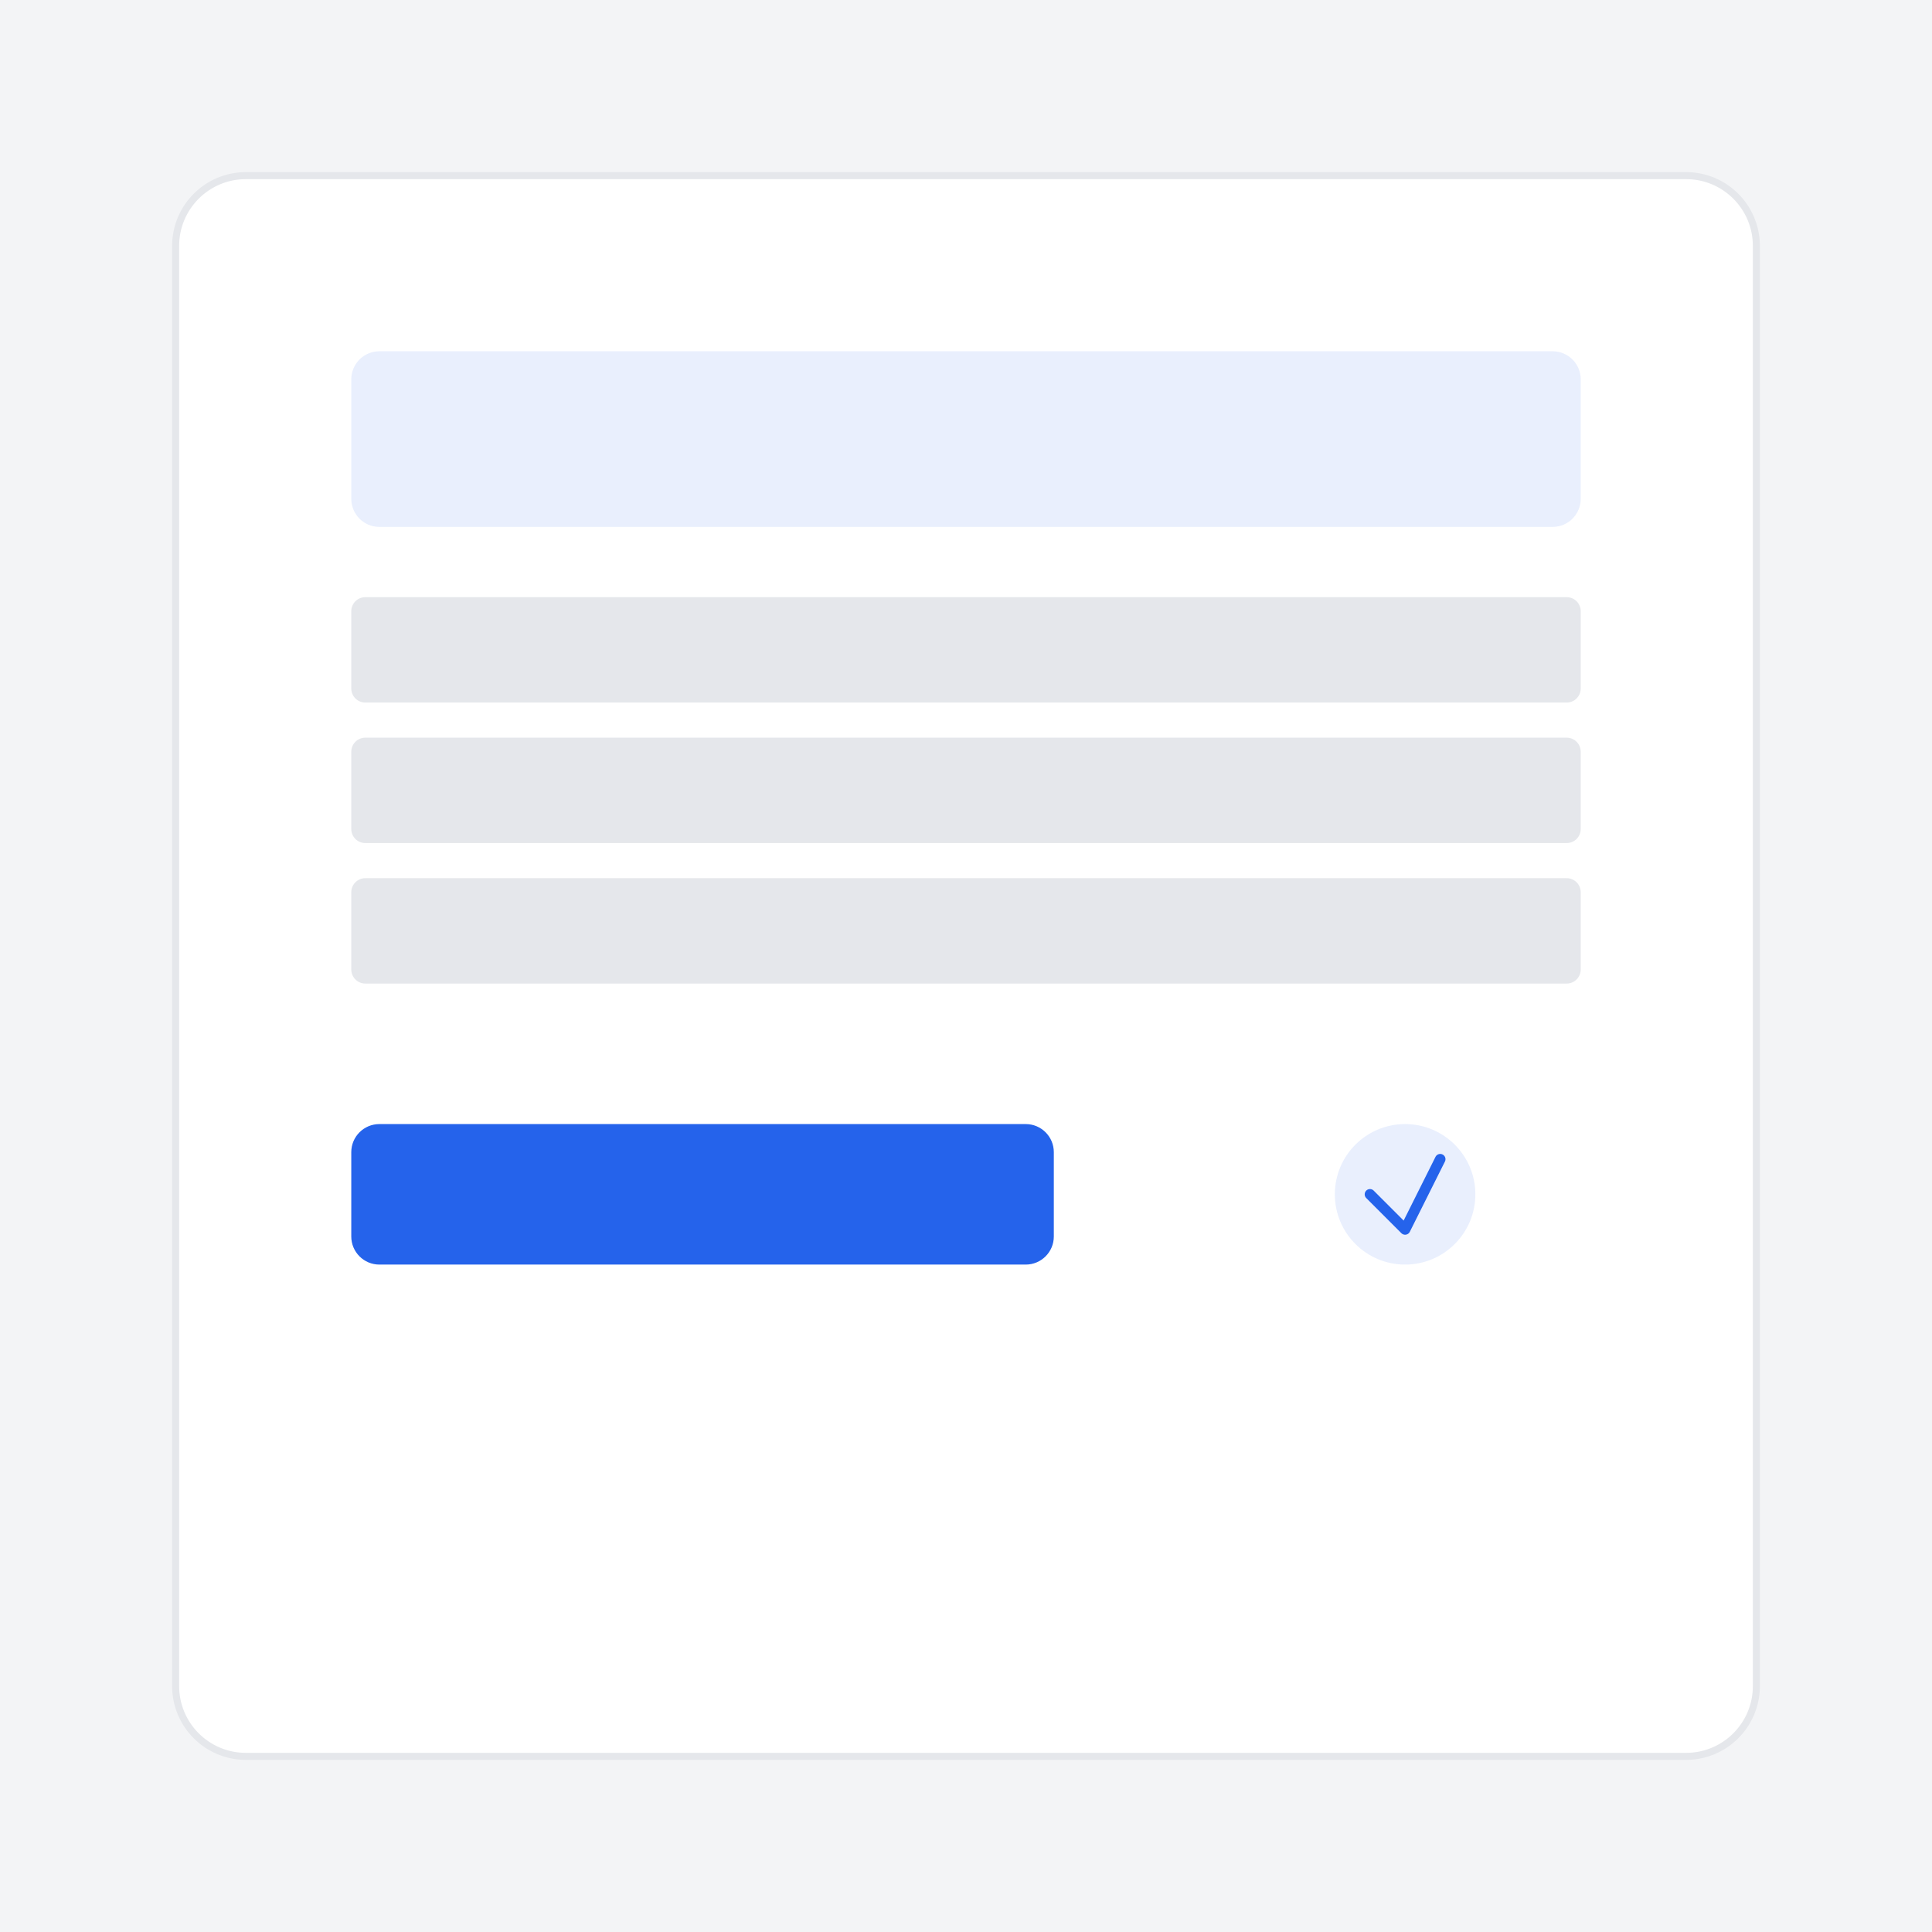
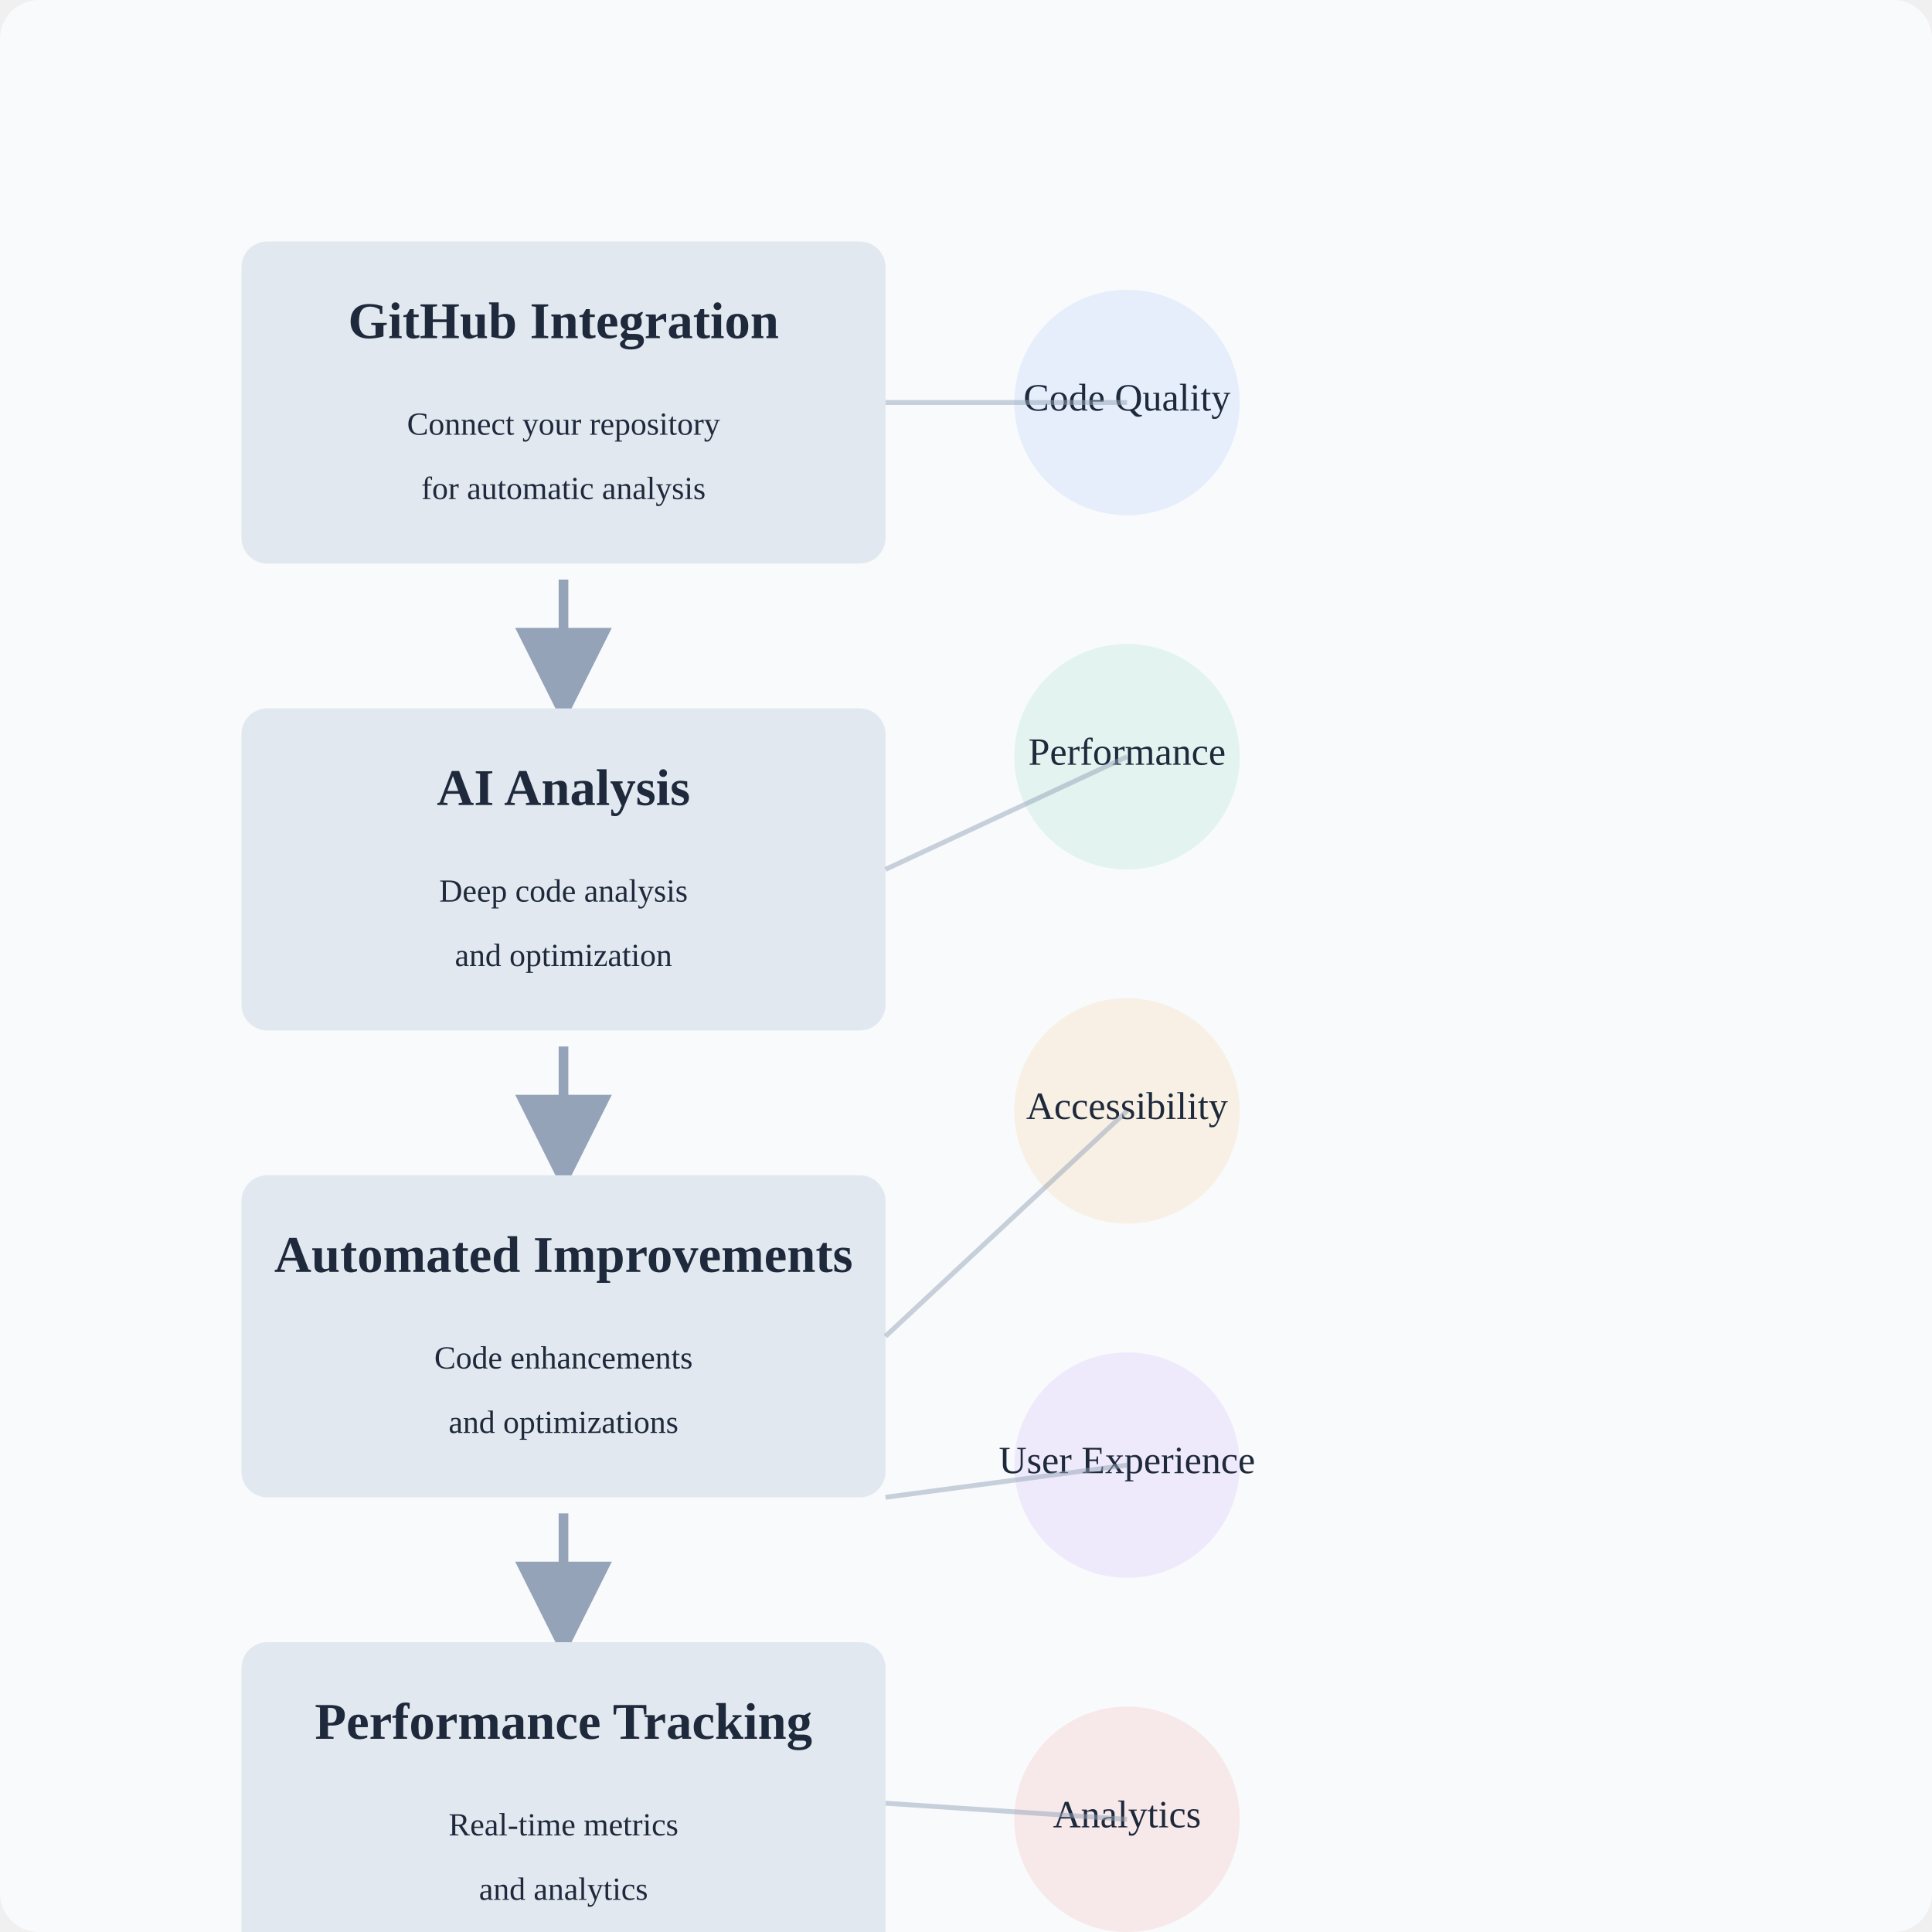
- <svg xmlns="http://www.w3.org/2000/svg" width="550" height="550" viewBox="0 0 550 550" fill="none">
-   <rect width="550" height="550" fill="#F3F4F6" />
-   <rect x="50" y="50" width="450" height="450" rx="20" fill="white" stroke="#E5E7EB" stroke-width="2" />
-   <rect x="100" y="100" width="350" height="50" rx="8" fill="#2563EB" fill-opacity="0.1" />
-   <rect x="100" y="170" width="350" height="30" rx="4" fill="#E5E7EB" />
-   <rect x="100" y="210" width="350" height="30" rx="4" fill="#E5E7EB" />
-   <rect x="100" y="250" width="350" height="30" rx="4" fill="#E5E7EB" />
-   <rect x="100" y="320" width="200" height="40" rx="8" fill="#2563EB" />
-   <circle cx="400" cy="340" r="20" fill="#2563EB" fill-opacity="0.1" />
-   <path d="M390 340L400 350L410 330" stroke="#2563EB" stroke-width="3" stroke-linecap="round" stroke-linejoin="round" />
+ <svg xmlns="http://www.w3.org/2000/svg" width="1200" height="1200" viewBox="0 0 1200 1200">
+   <rect width="1200" height="1200" fill="#f8fafc" rx="24" ry="24" />
+   <g transform="translate(150, 150)">
+     <g transform="translate(0, 0)">
+       <rect x="0" y="0" width="400" height="200" fill="#e2e8f0" rx="16" ry="16" />
+       <text x="200" y="60" text-anchor="middle" fill="#1e293b" font-size="32" font-weight="bold">GitHub Integration</text>
+       <text x="200" y="120" text-anchor="middle" fill="#1e293b" font-size="20">Connect your repository</text>
+       <text x="200" y="160" text-anchor="middle" fill="#1e293b" font-size="20">for automatic analysis</text>
+     </g>
+     <path d="M200 210 L200 270" stroke="#94a3b8" stroke-width="6" marker-end="url(#arrow)" />
+     <g transform="translate(0, 290)">
+       <rect x="0" y="0" width="400" height="200" fill="#e2e8f0" rx="16" ry="16" />
+       <text x="200" y="60" text-anchor="middle" fill="#1e293b" font-size="32" font-weight="bold">AI Analysis</text>
+       <text x="200" y="120" text-anchor="middle" fill="#1e293b" font-size="20">Deep code analysis</text>
+       <text x="200" y="160" text-anchor="middle" fill="#1e293b" font-size="20">and optimization</text>
+     </g>
+     <path d="M200 500 L200 560" stroke="#94a3b8" stroke-width="6" marker-end="url(#arrow)" />
+     <g transform="translate(0, 580)">
+       <rect x="0" y="0" width="400" height="200" fill="#e2e8f0" rx="16" ry="16" />
+       <text x="200" y="60" text-anchor="middle" fill="#1e293b" font-size="32" font-weight="bold">Automated Improvements</text>
+       <text x="200" y="120" text-anchor="middle" fill="#1e293b" font-size="20">Code enhancements</text>
+       <text x="200" y="160" text-anchor="middle" fill="#1e293b" font-size="20">and optimizations</text>
+     </g>
+     <path d="M200 790 L200 850" stroke="#94a3b8" stroke-width="6" marker-end="url(#arrow)" />
+     <g transform="translate(0, 870)">
+       <rect x="0" y="0" width="400" height="200" fill="#e2e8f0" rx="16" ry="16" />
+       <text x="200" y="60" text-anchor="middle" fill="#1e293b" font-size="32" font-weight="bold">Performance Tracking</text>
+       <text x="200" y="120" text-anchor="middle" fill="#1e293b" font-size="20">Real-time metrics</text>
+       <text x="200" y="160" text-anchor="middle" fill="#1e293b" font-size="20">and analytics</text>
+     </g>
+     <g transform="translate(550, 0)">
+       <circle cx="0" cy="100" r="70" fill="#3b82f6" opacity="0.1" />
+       <text x="0" y="105" text-anchor="middle" fill="#1e293b" font-size="24">Code Quality</text>
+       <circle cx="0" cy="320" r="70" fill="#10b981" opacity="0.1" />
+       <text x="0" y="325" text-anchor="middle" fill="#1e293b" font-size="24">Performance</text>
+       <circle cx="0" cy="540" r="70" fill="#f59e0b" opacity="0.1" />
+       <text x="0" y="545" text-anchor="middle" fill="#1e293b" font-size="24">Accessibility</text>
+       <circle cx="0" cy="760" r="70" fill="#8b5cf6" opacity="0.1" />
+       <text x="0" y="765" text-anchor="middle" fill="#1e293b" font-size="24">User Experience</text>
+       <circle cx="0" cy="980" r="70" fill="#ef4444" opacity="0.1" />
+       <text x="0" y="985" text-anchor="middle" fill="#1e293b" font-size="24">Analytics</text>
+     </g>
+     <g stroke="#94a3b8" stroke-width="3" opacity="0.5">
+       <line x1="400" y1="100" x2="550" y2="100" />
+       <line x1="400" y1="390" x2="550" y2="320" />
+       <line x1="400" y1="680" x2="550" y2="540" />
+       <line x1="400" y1="780" x2="550" y2="760" />
+       <line x1="400" y1="970" x2="550" y2="980" />
+     </g>
+   </g>
+   <defs>
+     <marker id="arrow" viewBox="0 0 10 10" refX="5" refY="5" markerWidth="10" markerHeight="10" orient="auto-start-reverse">
+       <path d="M 0 0 L 10 5 L 0 10 z" fill="#94a3b8" />
+     </marker>
+   </defs>
</svg>
